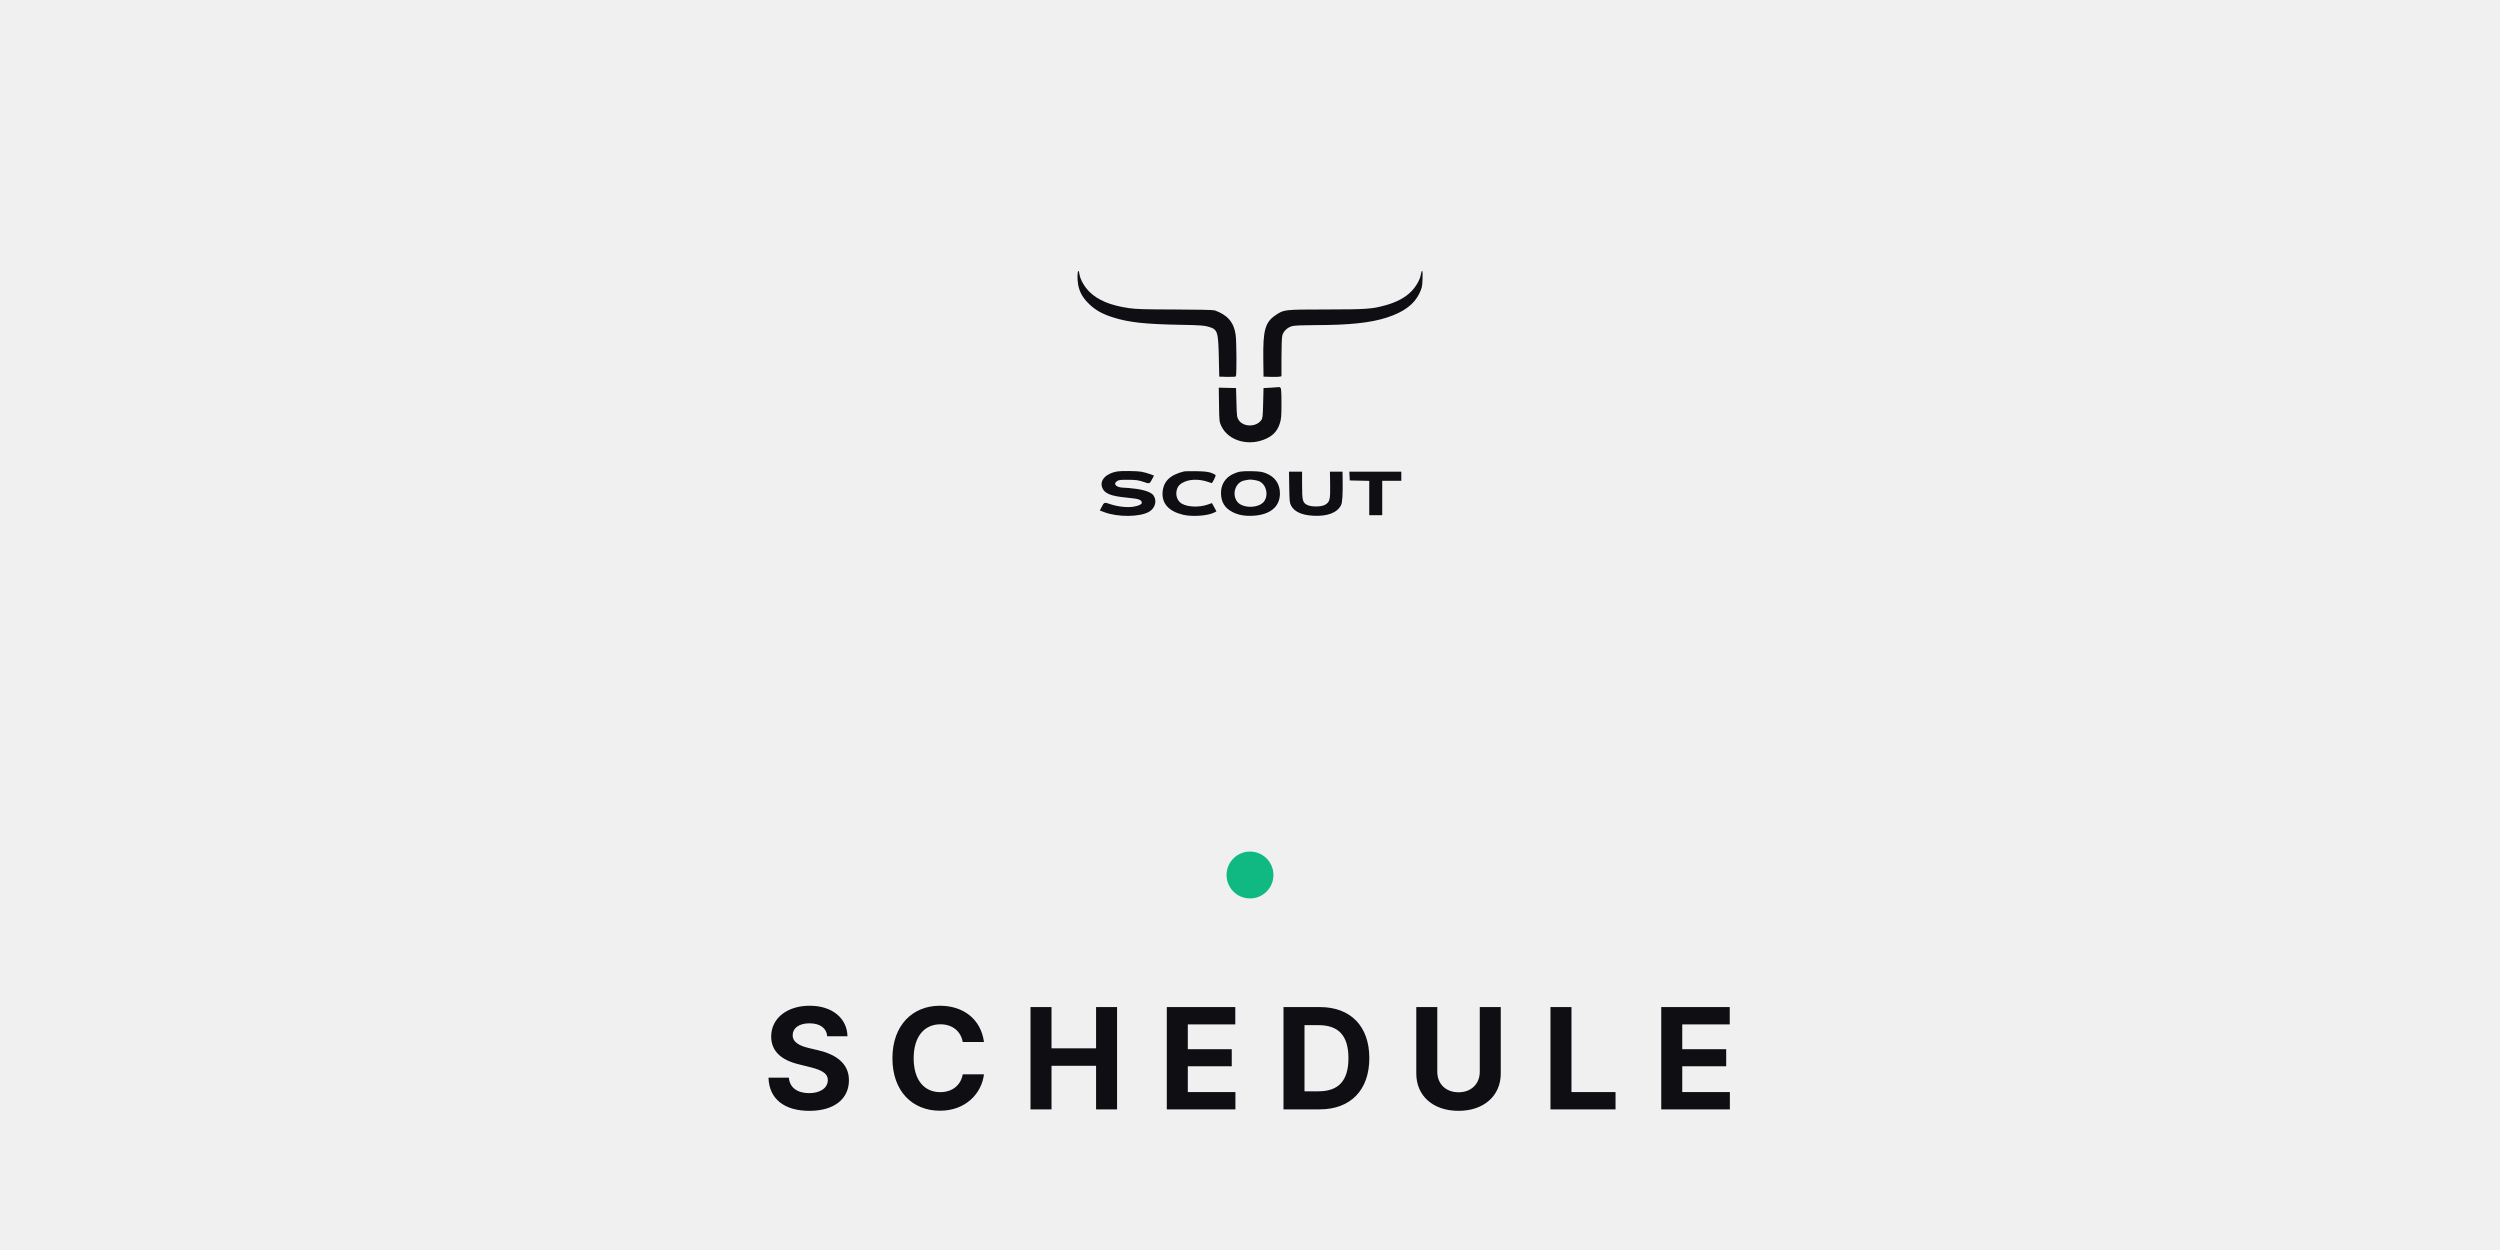
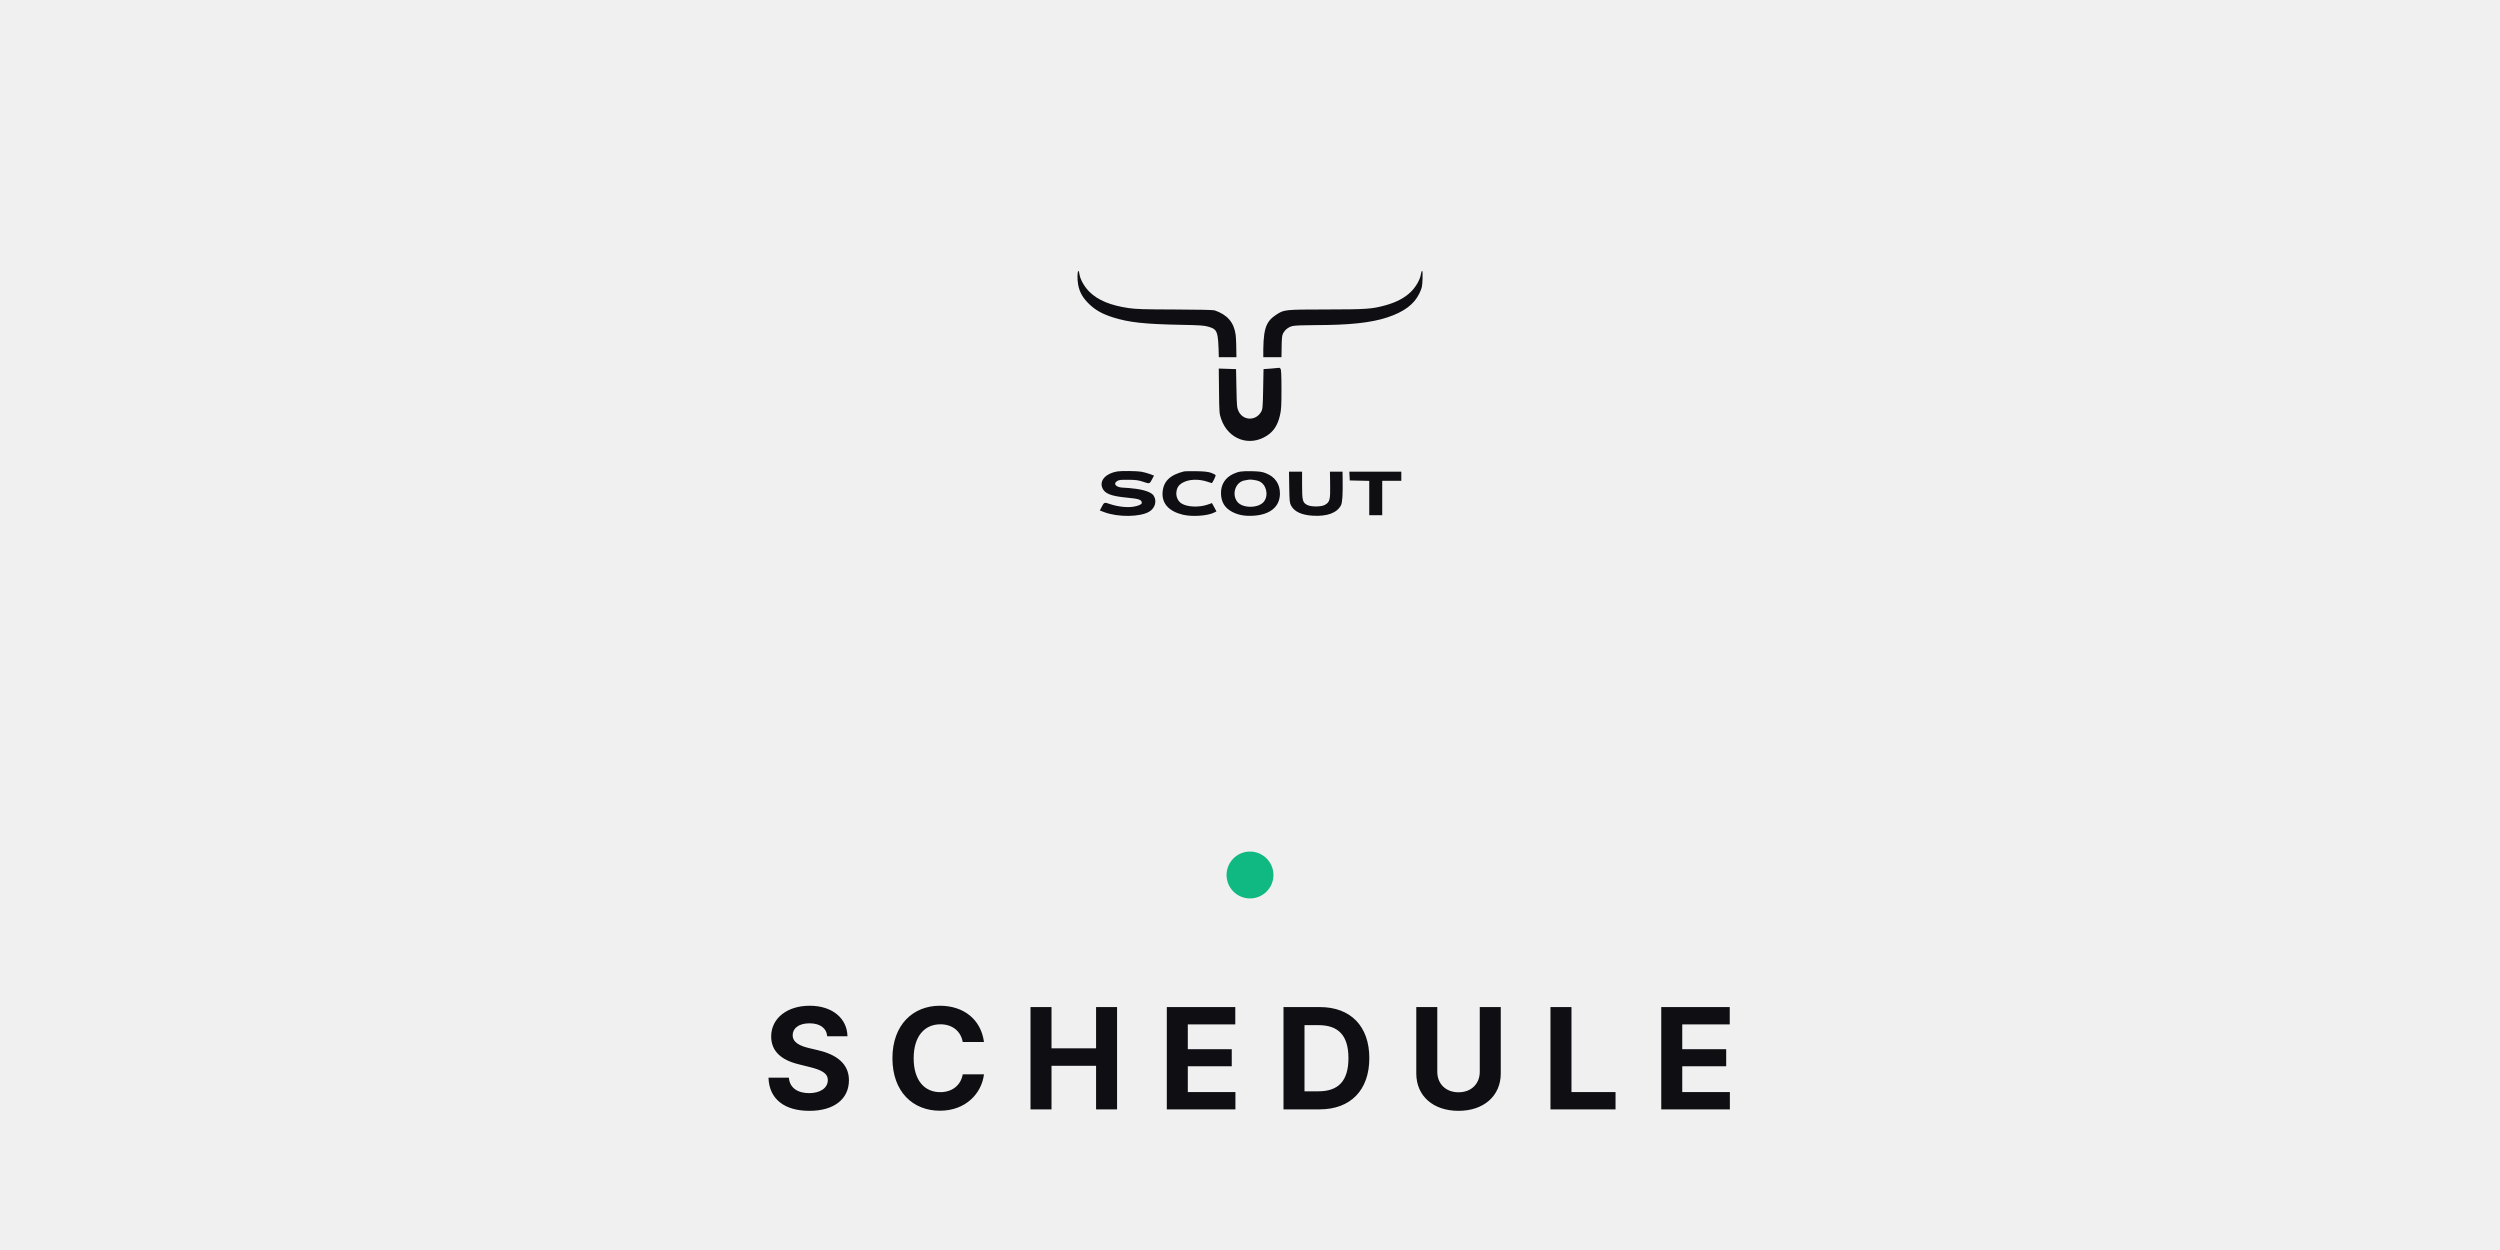
<svg xmlns="http://www.w3.org/2000/svg" width="320" height="160" viewBox="0 0 320 160" fill="none">
  <style>
    .u-mark { fill: #0E0E13; }
    .wordmark { fill: #0E0E13; font-family: Inter, system-ui, sans-serif; font-weight: 700; font-size: 18px; letter-spacing: 4px; }
    .accent-dot { fill: #10B981; }
    @media (prefers-color-scheme: dark) {
      .u-mark { fill: #FFFFFF; }
      .wordmark { fill: #FFFFFF; }
    }
  </style>
+   <defs>
+     <clipPath id="lsh-horn-clip">
+       <rect x="0" y="0" width="1024" height="427" />
+     </clipPath>
+   </defs>
  <g transform="translate(110, 4) scale(0.0977)">
-     <path class="u-mark" fill-rule="evenodd" clip-rule="evenodd" d="M288.289 318.118C289.221 325.07 294.736 334.799 301.552 341.515C312.636 352.436 329.068 359.222 352.865 362.704C362.461 364.109 373.085 364.43 413.5 364.539C444.206 364.622 463.62 365.057 465.5 365.703C482.094 371.409 490.715 381.404 492.955 397.534C494.205 406.54 494.432 450.968 493.234 452.166C492.735 452.665 487.64 452.945 481.913 452.787L471.5 452.5L470.904 426.5C470.134 392.886 469.331 390.594 457.072 387.048C451.513 385.44 445.875 385.061 420.5 384.59C373.973 383.726 353.073 381.434 332.5 374.939C318.536 370.53 309.727 365.665 301.395 357.761C292.764 349.574 288.302 341.702 286.54 331.552C285.287 324.336 285.555 314 286.996 314C287.403 314 287.985 315.853 288.289 318.118ZM737.81 324.852C737.4 334.804 737.059 336.344 733.697 343.424C726.882 357.773 713.38 367.822 691.201 375.051C669.87 382.003 641.478 384.995 596.799 384.998C582.904 384.999 570.906 385.47 567.799 386.135C561.366 387.513 555.764 392.584 554.115 398.523C553.448 400.928 553.009 412.273 553.006 427.231L553 451.962L550.75 452.524C549.513 452.833 544.225 452.954 539 452.793L529.5 452.5L529.208 430C528.703 391.074 531.565 381.065 545.923 371.549C556.38 364.619 556.785 364.576 611.5 364.498C664.99 364.423 671.76 363.934 689.908 358.842C703.728 354.963 714.681 349.113 722.513 341.427C729.264 334.801 734.78 325.059 735.711 318.118C736.015 315.853 736.712 314 737.26 314C737.889 314 738.092 318.008 737.81 324.852ZM551.8 467.2C552.65 468.05 553 473.999 553 487.595C553 504.029 552.709 507.73 550.98 513.331C548.003 522.966 542.739 529.088 533.685 533.443C510.841 544.431 483.42 536.926 474.148 517.148C471.571 511.651 471.491 510.904 471.181 489.217L470.862 466.933L482.181 467.217L493.5 467.5L494 486.5C494.459 503.939 494.683 505.795 496.733 509.09C502.665 518.63 519.466 518.964 526.395 509.681C528.321 507.101 528.542 505.189 529 487.181L529.5 467.5L539.5 466.944C545 466.638 549.748 466.3 550.05 466.194C550.352 466.087 551.14 466.54 551.8 467.2ZM369.51 577.086C372.742 577.684 377.769 579.064 380.68 580.153L385.973 582.133L384.065 585.817C380.2 593.277 380.429 593.192 372 590.314C365.72 588.17 362.542 587.733 352.457 587.627C342.468 587.522 339.953 587.802 337.707 589.273C331.722 593.193 336.653 597.978 346.718 598.02C349.348 598.03 356.37 598.687 362.323 599.479C374.422 601.09 382.855 604.323 385.505 608.368C390.122 615.414 387.483 624.874 379.615 629.485C367.558 636.551 338.69 636.822 320.764 630.038L315.027 627.867L316.935 624.183C320.78 616.762 320.623 616.825 328.5 619.5C338.364 622.85 350.702 624.245 358.916 622.938C365.335 621.917 370 619.863 370 618.059C370 613.778 366.655 612.558 350.851 611.072C328.923 609.009 320.659 605.556 317.941 597.322C314.842 587.93 323.391 579.136 338 576.691C343.345 575.796 363.928 576.055 369.51 577.086ZM460.852 578.512C463.796 579.534 466.43 580.956 466.705 581.673C467.129 582.778 462.556 592 461.584 592C461.401 592 459.336 591.324 456.995 590.498C444.986 586.261 431.766 586.668 423.392 591.532C418.192 594.552 416.044 597.836 415.331 603.856C414.626 609.806 417.424 615.876 422.219 618.798C429.89 623.473 445.237 624.043 456.532 620.073L461.943 618.172L464.885 623.605L467.828 629.038L464.964 630.519C456.533 634.879 436.293 636.336 424.098 633.461C405.613 629.104 396.174 618.766 397.231 604.038C398.263 589.668 407.01 581.189 425.5 576.635C426.6 576.364 433.8 576.257 441.5 576.398C452.037 576.59 456.824 577.113 460.852 578.512ZM532.381 578.97C544.499 583.651 550.973 592.927 550.99 605.636C551.014 622.772 538.349 633.399 516.316 634.731C505.29 635.397 496.744 633.916 489.04 630.003C478.733 624.768 473.839 616.787 473.766 605.095C473.695 593.763 479.348 584.877 489.735 579.995C496.621 576.758 501.32 576.076 514.5 576.402C524.087 576.639 527.682 577.156 532.381 578.97ZM580 594.599C580 614.776 580.754 617.653 586.827 620.669C592.174 623.324 605.243 623.202 610.001 620.453C616.313 616.807 617.081 613.836 616.772 594.249L616.5 576.998L624.75 576.999L633 577L633.133 585.75C633.455 606.913 632.815 617.426 630.986 621C625.88 630.977 612.916 635.81 594.189 634.72C579.483 633.864 569.89 629.439 565.678 621.57C563.684 617.844 563.473 615.789 563.176 597.25L562.853 577H571.426H580V594.599ZM710 583V589H697.5H685V611.5V634H676.5H668V611.53V589.06L655.25 588.78L642.5 588.5L642.2 582.75L641.9 577H675.95H710V583ZM510 587.512C509.175 587.707 506.786 588.147 504.69 588.49C492.848 590.427 487.353 606.551 495.155 616.47C502.219 625.451 523.569 625.117 530.259 615.92C536.518 607.317 532.985 593.39 523.547 589.459C520.221 588.074 512.388 586.948 510 587.512Z" />
+     <g clip-path="url(#lsh-horn-clip)">
+       <path class="u-mark" fill-rule="evenodd" clip-rule="evenodd" d="M288.289 318.118C289.221 325.07 294.736 334.799 301.552 341.515C312.636 352.436 329.068 359.222 352.865 362.704C362.461 364.109 373.085 364.43 413.5 364.539C444.206 364.622 463.62 365.057 465.5 365.703C482.094 371.409 490.715 381.404 492.955 397.534C494.205 406.54 494.432 450.968 493.234 452.166C492.735 452.665 487.64 452.945 481.913 452.787L471.5 452.5L470.904 426.5C470.134 392.886 469.331 390.594 457.072 387.048C451.513 385.44 445.875 385.061 420.5 384.59C373.973 383.726 353.073 381.434 332.5 374.939C318.536 370.53 309.727 365.665 301.395 357.761C292.764 349.574 288.302 341.702 286.54 331.552C285.287 324.336 285.555 314 286.996 314C287.403 314 287.985 315.853 288.289 318.118Z M737.81 324.852C737.4 334.804 737.059 336.344 733.697 343.424C726.882 357.773 713.38 367.822 691.201 375.051C669.87 382.003 641.478 384.995 596.799 384.998C582.904 384.999 570.906 385.47 567.799 386.135C561.366 387.513 555.764 392.584 554.115 398.523C553.448 400.928 553.009 412.273 553.006 427.231L553 451.962L550.75 452.524C549.513 452.833 544.225 452.954 539 452.793L529.5 452.5L529.208 430C528.703 391.074 531.565 381.065 545.923 371.549C556.38 364.619 556.785 364.576 611.5 364.498C664.99 364.423 671.76 363.934 689.908 358.842C703.728 354.963 714.681 349.113 722.513 341.427C729.264 334.801 734.78 325.059 735.711 318.118C736.015 315.853 736.712 314 737.26 314C737.889 314 738.092 318.008 737.81 324.852Z" />
+     </g>
+     <g transform="translate(0,544) scale(1,1.32468) translate(0,-544)">
+       <path class="u-mark" fill-rule="evenodd" clip-rule="evenodd" d="M551.8 467.2C552.65 468.05 553 473.999 553 487.595C553 504.029 552.709 507.73 550.98 513.331C548.003 522.966 542.739 529.088 533.685 533.443C510.841 544.431 483.42 536.926 474.148 517.148C471.571 511.651 471.491 510.904 471.181 489.217L470.862 466.933L482.181 467.217L493.5 467.5L494 486.5C494.459 503.939 494.683 505.795 496.733 509.09C502.665 518.63 519.466 518.964 526.395 509.681C528.321 507.101 528.542 505.189 529 487.181L529.5 467.5L539.5 466.944C545 466.638 549.748 466.3 550.05 466.194C550.352 466.087 551.14 466.54 551.8 467.2Z" />
+     </g>
+     <path class="u-mark" fill-rule="evenodd" clip-rule="evenodd" d="M369.51 577.086C372.742 577.684 377.769 579.064 380.68 580.153L385.973 582.133L384.065 585.817C380.2 593.277 380.429 593.192 372 590.314C365.72 588.17 362.542 587.733 352.457 587.627C342.468 587.522 339.953 587.802 337.707 589.273C331.722 593.193 336.653 597.978 346.718 598.02C349.348 598.03 356.37 598.687 362.323 599.479C374.422 601.09 382.855 604.323 385.505 608.368C390.122 615.414 387.483 624.874 379.615 629.485C367.558 636.551 338.69 636.822 320.764 630.038L315.027 627.867L316.935 624.183C320.78 616.762 320.623 616.825 328.5 619.5C338.364 622.85 350.702 624.245 358.916 622.938C365.335 621.917 370 619.863 370 618.059C370 613.778 366.655 612.558 350.851 611.072C328.923 609.009 320.659 605.556 317.941 597.322C314.842 587.93 323.391 579.136 338 576.691C343.345 575.796 363.928 576.055 369.51 577.086ZM460.852 578.512C463.796 579.534 466.43 580.956 466.705 581.673C467.129 582.778 462.556 592 461.584 592C461.401 592 459.336 591.324 456.995 590.498C444.986 586.261 431.766 586.668 423.392 591.532C418.192 594.552 416.044 597.836 415.331 603.856C414.626 609.806 417.424 615.876 422.219 618.798C429.89 623.473 445.237 624.043 456.532 620.073L461.943 618.172L464.885 623.605L467.828 629.038L464.964 630.519C456.533 634.879 436.293 636.336 424.098 633.461C405.613 629.104 396.174 618.766 397.231 604.038C398.263 589.668 407.01 581.189 425.5 576.635C426.6 576.364 433.8 576.257 441.5 576.398C452.037 576.59 456.824 577.113 460.852 578.512ZM532.381 578.97C544.499 583.651 550.973 592.927 550.99 605.636C551.014 622.772 538.349 633.399 516.316 634.731C505.29 635.397 496.744 633.916 489.04 630.003C478.733 624.768 473.839 616.787 473.766 605.095C473.695 593.763 479.348 584.877 489.735 579.995C496.621 576.758 501.32 576.076 514.5 576.402C524.087 576.639 527.682 577.156 532.381 578.97ZM580 594.599C580 614.776 580.754 617.653 586.827 620.669C592.174 623.324 605.243 623.202 610.001 620.453C616.313 616.807 617.081 613.836 616.772 594.249L616.5 576.998L624.75 576.999L633 577L633.133 585.75C633.455 606.913 632.815 617.426 630.986 621C625.88 630.977 612.916 635.81 594.189 634.72C579.483 633.864 569.89 629.439 565.678 621.57C563.684 617.844 563.473 615.789 563.176 597.25L562.853 577H571.426H580V594.599ZM710 583V589H697.5H685V611.5V634H676.5H668V611.53V589.06L655.25 588.78L642.5 588.5L642.2 582.75L641.9 577H675.95H710V583ZM510 587.512C509.175 587.707 506.786 588.147 504.69 588.49C492.848 590.427 487.353 606.551 495.155 616.47C502.219 625.451 523.569 625.117 530.259 615.92C536.518 607.317 532.985 593.39 523.547 589.459C520.221 588.074 512.388 586.948 510 587.512Z" />
  </g>
  <circle class="accent-dot" cx="160" cy="112" r="3" />
  <text class="wordmark" x="160" y="142" text-anchor="middle">SCHEDULE</text>
</svg>
